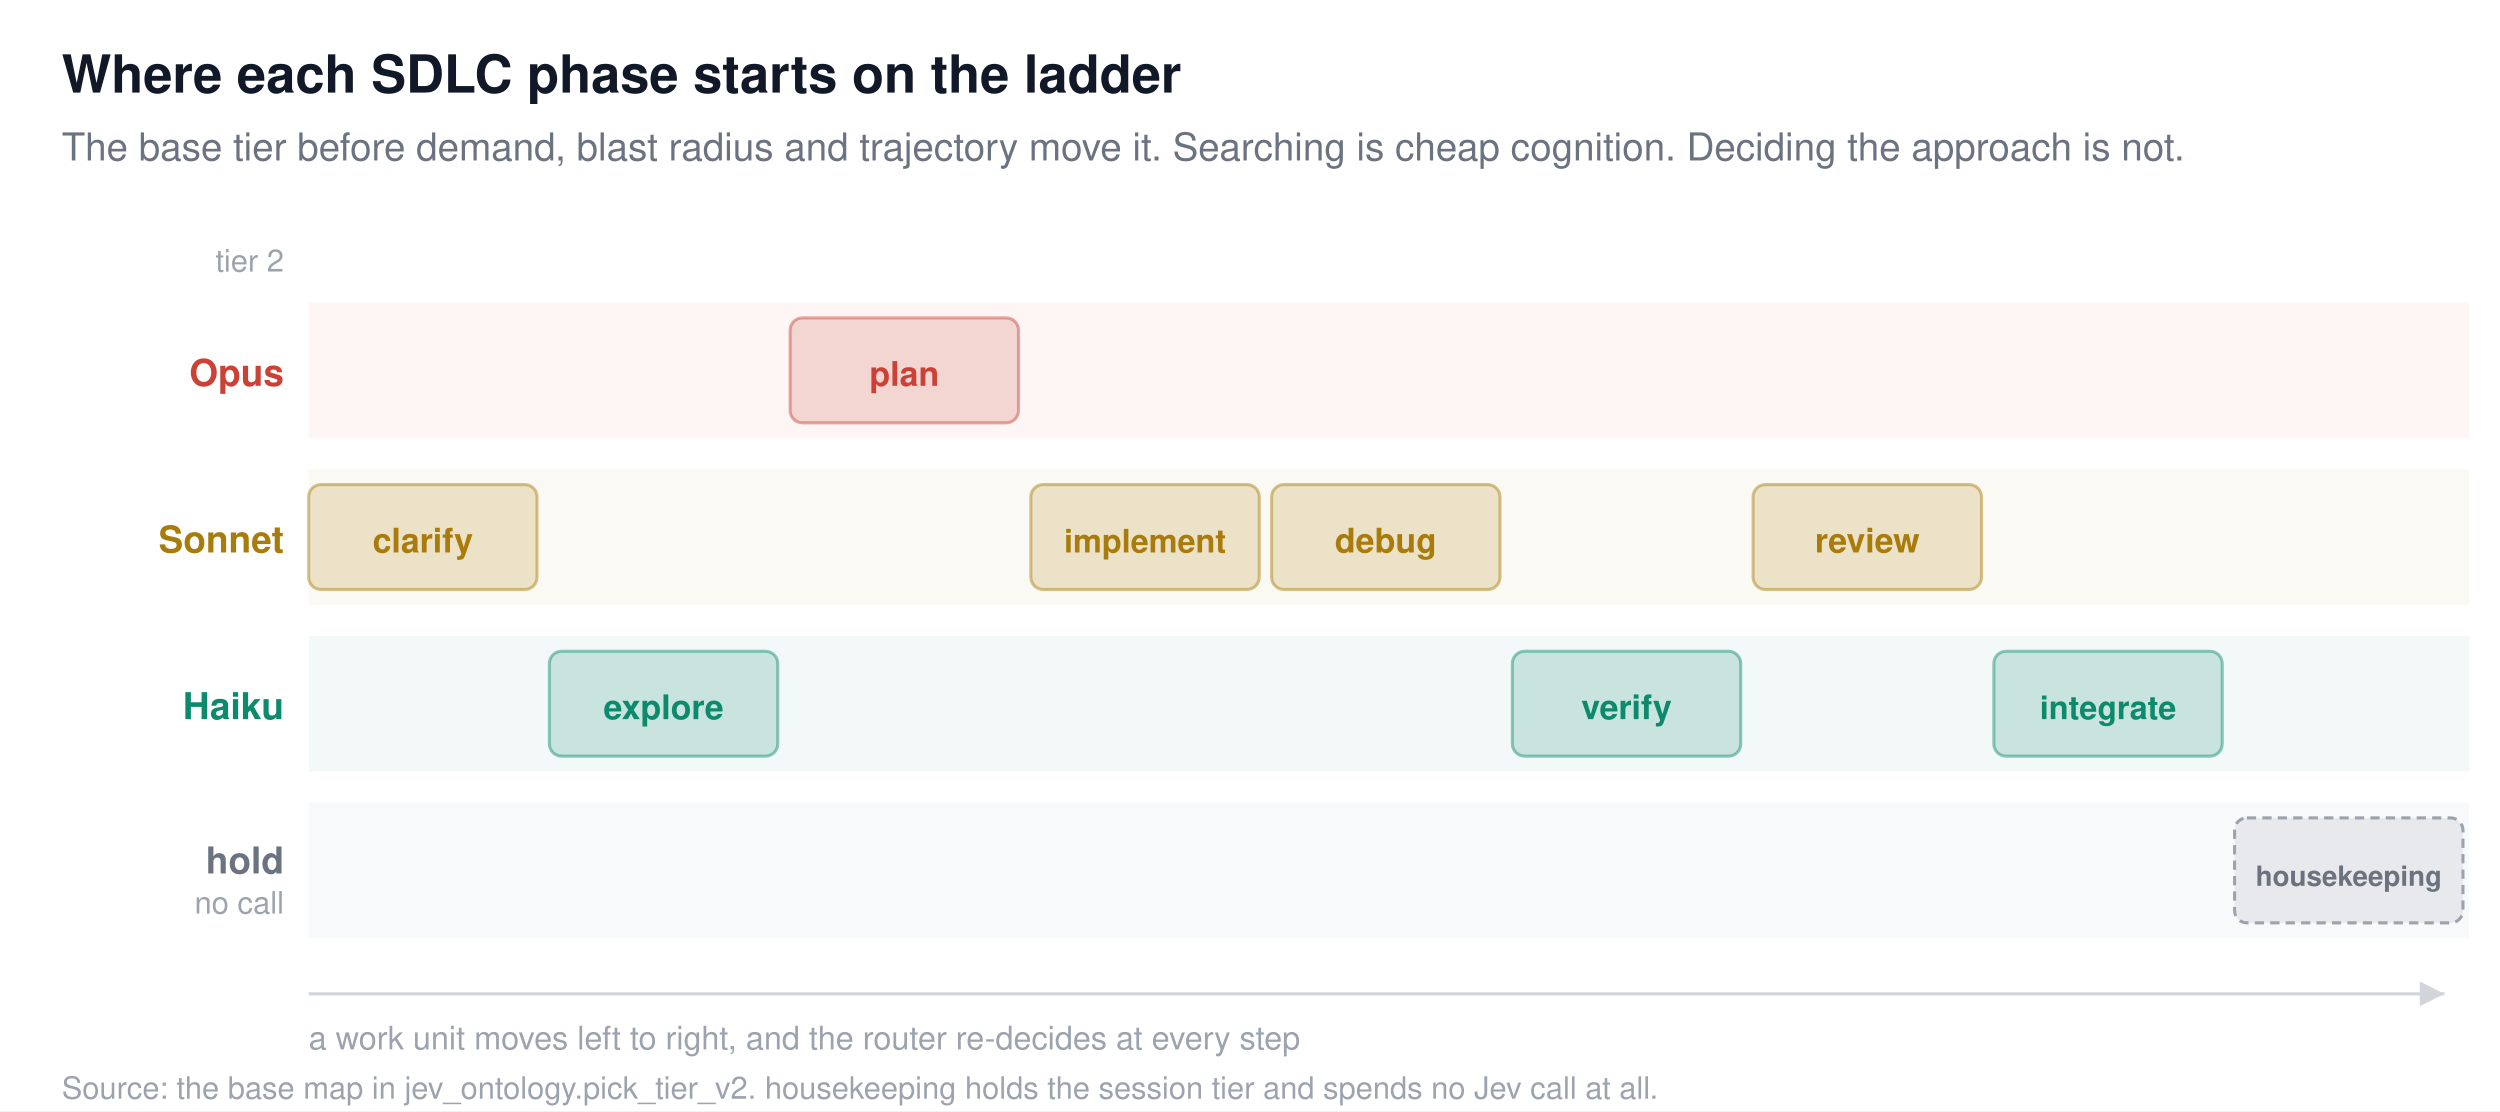
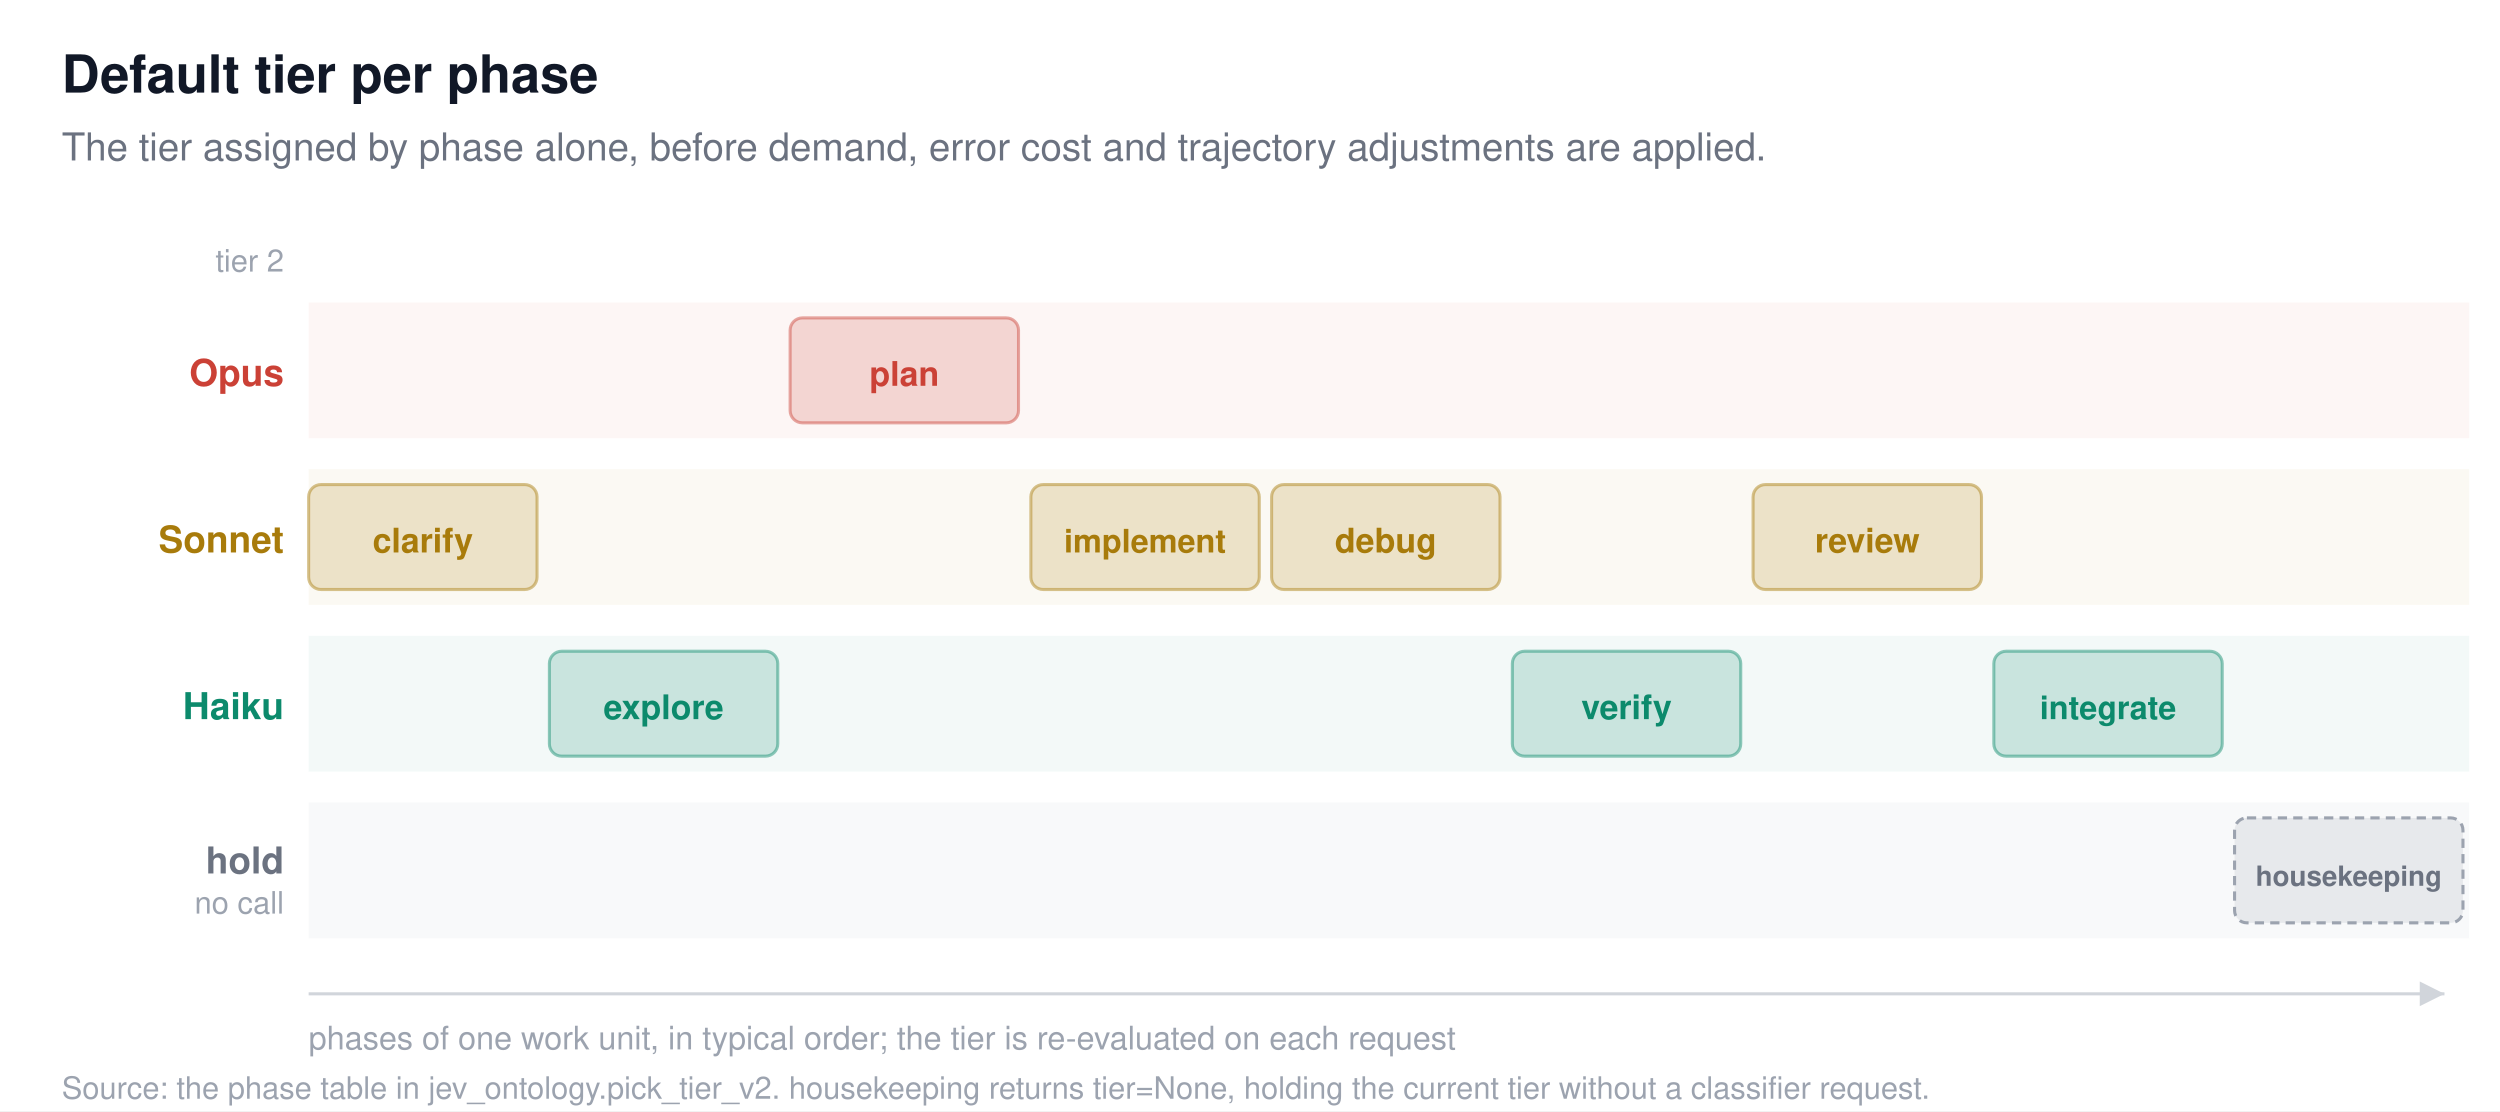
- <svg xmlns="http://www.w3.org/2000/svg" width="810" height="360" viewBox="0 0 810 360" role="img" aria-label="The nine SDLC phases plotted against the base model tier each one starts from">
+ <svg xmlns="http://www.w3.org/2000/svg" width="810" height="360" viewBox="0 0 810 360" role="img" aria-label="The nine lifecycle phases plotted against the default model tier assigned to each">
  <rect x="0" y="0" width="810" height="360" fill="#ffffff" />
-   <text x="20" y="30" font-family="Helvetica, Arial, sans-serif" font-size="17" font-weight="700" fill="#111827">Where each SDLC phase starts on the ladder</text>
-   <text x="20" y="52" font-family="Helvetica, Arial, sans-serif" font-size="12.5" fill="#6b7280">The base tier before demand, blast radius and trajectory move it. Searching is cheap cognition. Deciding the approach is not.</text>
+   <text x="20" y="30" font-family="Helvetica, Arial, sans-serif" font-size="17" font-weight="700" fill="#111827">Default tier per phase</text>
+   <text x="20" y="52" font-family="Helvetica, Arial, sans-serif" font-size="12.5" fill="#6b7280">The tier assigned by phase alone, before demand, error cost and trajectory adjustments are applied.</text>
  <rect x="100" y="98" width="700" height="44" fill="#CB4136" fill-opacity="0.05" />
  <rect x="100" y="152" width="700" height="44" fill="#A87B0B" fill-opacity="0.05" />
  <rect x="100" y="206" width="700" height="44" fill="#0C8A6C" fill-opacity="0.05" />
  <rect x="100" y="260" width="700" height="44" fill="#9ca3af" fill-opacity="0.07" />
  <text x="92" y="125" font-family="Helvetica, Arial, sans-serif" font-size="12" font-weight="700" fill="#CB4136" text-anchor="end">Opus</text>
  <text x="92" y="179" font-family="Helvetica, Arial, sans-serif" font-size="12" font-weight="700" fill="#A87B0B" text-anchor="end">Sonnet</text>
  <text x="92" y="233" font-family="Helvetica, Arial, sans-serif" font-size="12" font-weight="700" fill="#0C8A6C" text-anchor="end">Haiku</text>
  <text x="92" y="283" font-family="Helvetica, Arial, sans-serif" font-size="12" font-weight="700" fill="#6b7280" text-anchor="end">hold</text>
  <text x="92" y="88" font-family="Helvetica, Arial, sans-serif" font-size="10" fill="#9ca3af" text-anchor="end">tier 2</text>
  <text x="92" y="296" font-family="Helvetica, Arial, sans-serif" font-size="10" fill="#9ca3af" text-anchor="end">no call</text>
  <rect x="256" y="103" width="74" height="34" rx="4" fill="#CB4136" fill-opacity="0.18" stroke="#CB4136" stroke-opacity="0.45" />
  <text x="293" y="125" font-family="Helvetica, Arial, sans-serif" font-size="11" font-weight="700" fill="#CB4136" text-anchor="middle">plan</text>
  <rect x="100" y="157" width="74" height="34" rx="4" fill="#A87B0B" fill-opacity="0.18" stroke="#A87B0B" stroke-opacity="0.45" />
  <text x="137" y="179" font-family="Helvetica, Arial, sans-serif" font-size="11" font-weight="700" fill="#A87B0B" text-anchor="middle">clarify</text>
  <rect x="334" y="157" width="74" height="34" rx="4" fill="#A87B0B" fill-opacity="0.18" stroke="#A87B0B" stroke-opacity="0.45" />
  <text x="371" y="179" font-family="Helvetica, Arial, sans-serif" font-size="10.5" font-weight="700" fill="#A87B0B" text-anchor="middle">implement</text>
  <rect x="412" y="157" width="74" height="34" rx="4" fill="#A87B0B" fill-opacity="0.18" stroke="#A87B0B" stroke-opacity="0.45" />
  <text x="449" y="179" font-family="Helvetica, Arial, sans-serif" font-size="11" font-weight="700" fill="#A87B0B" text-anchor="middle">debug</text>
  <rect x="568" y="157" width="74" height="34" rx="4" fill="#A87B0B" fill-opacity="0.18" stroke="#A87B0B" stroke-opacity="0.45" />
  <text x="605" y="179" font-family="Helvetica, Arial, sans-serif" font-size="11" font-weight="700" fill="#A87B0B" text-anchor="middle">review</text>
  <rect x="178" y="211" width="74" height="34" rx="4" fill="#0C8A6C" fill-opacity="0.18" stroke="#0C8A6C" stroke-opacity="0.45" />
  <text x="215" y="233" font-family="Helvetica, Arial, sans-serif" font-size="11" font-weight="700" fill="#0C8A6C" text-anchor="middle">explore</text>
  <rect x="490" y="211" width="74" height="34" rx="4" fill="#0C8A6C" fill-opacity="0.18" stroke="#0C8A6C" stroke-opacity="0.45" />
  <text x="527" y="233" font-family="Helvetica, Arial, sans-serif" font-size="11" font-weight="700" fill="#0C8A6C" text-anchor="middle">verify</text>
  <rect x="646" y="211" width="74" height="34" rx="4" fill="#0C8A6C" fill-opacity="0.18" stroke="#0C8A6C" stroke-opacity="0.45" />
  <text x="683" y="233" font-family="Helvetica, Arial, sans-serif" font-size="10.5" font-weight="700" fill="#0C8A6C" text-anchor="middle">integrate</text>
  <rect x="724" y="265" width="74" height="34" rx="4" fill="#9ca3af" fill-opacity="0.18" stroke="#9ca3af" stroke-dasharray="3 2" />
  <text x="761" y="287" font-family="Helvetica, Arial, sans-serif" font-size="9" font-weight="700" fill="#6b7280" text-anchor="middle">housekeeping</text>
  <line x1="100" y1="322" x2="792" y2="322" stroke="#d1d5db" stroke-width="1" />
  <polygon points="792,322 784,318 784,326" fill="#d1d5db" />
-   <text x="100" y="340" font-family="Helvetica, Arial, sans-serif" font-size="10.5" fill="#9ca3af">a work unit moves left to right, and the router re-decides at every step</text>
-   <text x="20" y="356" font-family="Helvetica, Arial, sans-serif" font-size="10" fill="#9ca3af">Source: the base map in jev_ontology.pick_tier_v2. housekeeping holds the session tier and spends no Jev call at all.</text>
+   <text x="100" y="340" font-family="Helvetica, Arial, sans-serif" font-size="10.5" fill="#9ca3af">phases of one work unit, in typical order; the tier is re-evaluated on each request</text>
+   <text x="20" y="356" font-family="Helvetica, Arial, sans-serif" font-size="10" fill="#9ca3af">Source: the phase table in jev_ontology.pick_tier_v2. housekeeping returns tier=None, holding the current tier without a classifier request.</text>
</svg>
